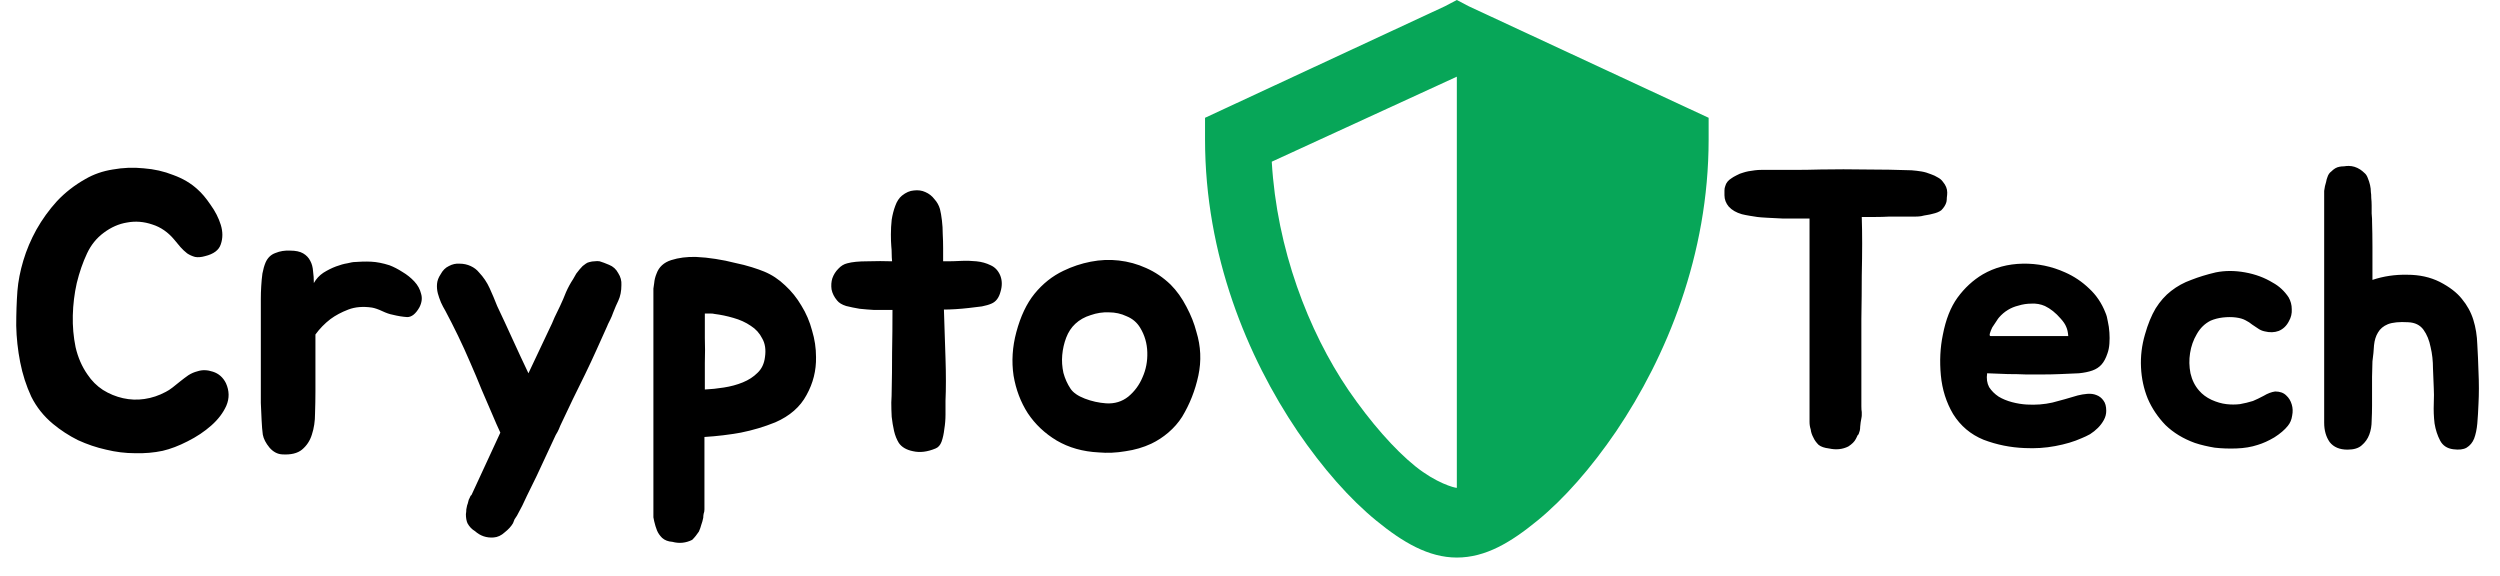
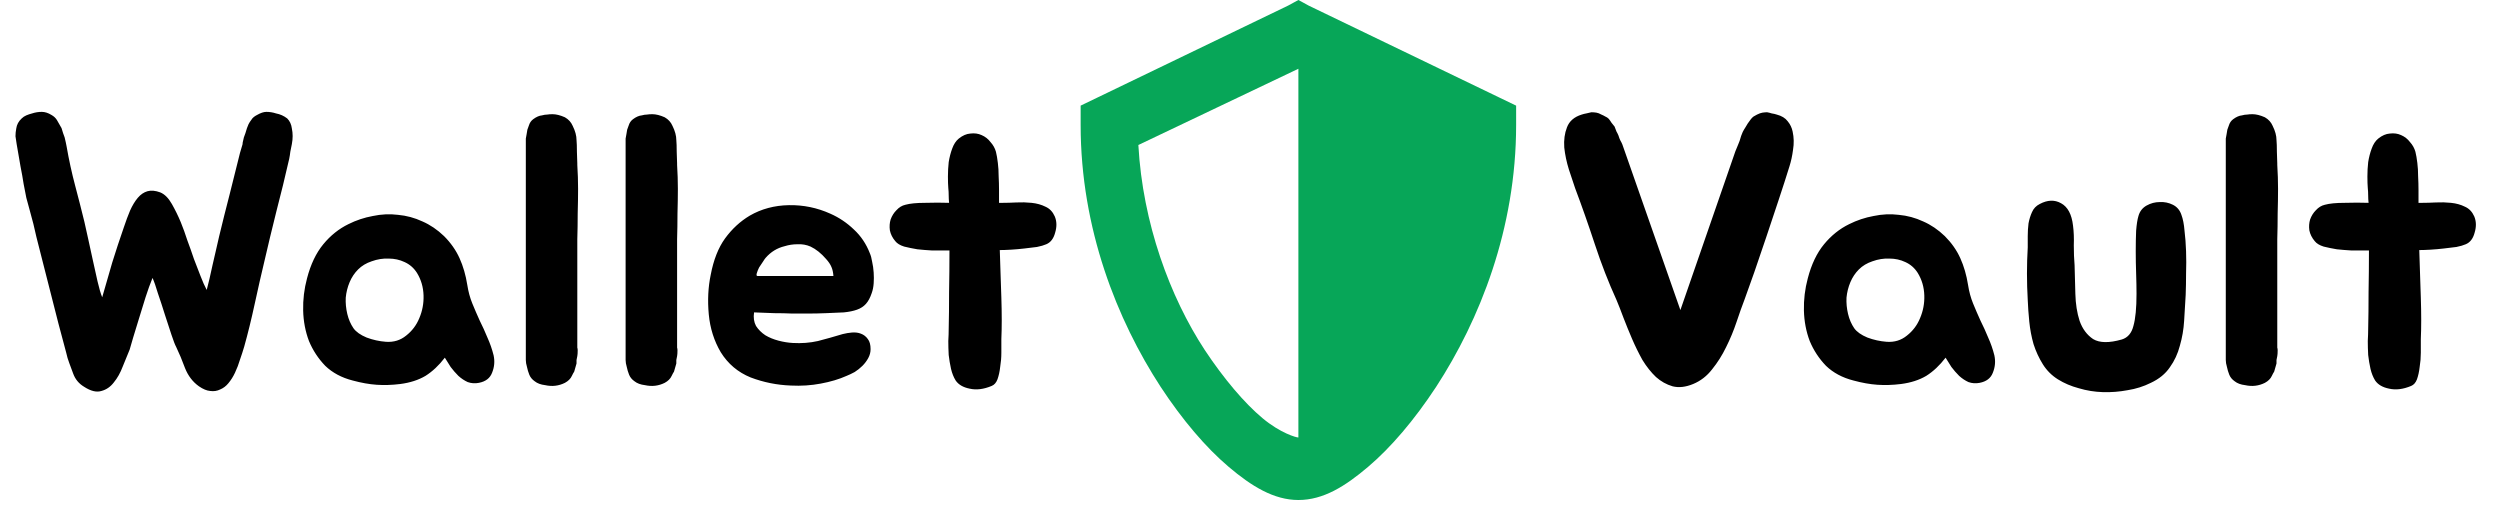
- <svg xmlns="http://www.w3.org/2000/svg" width="139" height="32" viewBox="0 0 139 32" fill="none">
-   <path d="M81 0L80.335 0.349L68.085 6.045L67 6.549V7.75C67 14.182 69.345 19.84 72.145 23.986C73.545 26.04 75.05 27.745 76.52 28.946C77.99 30.148 79.425 31 81 31C82.61 31 84.01 30.148 85.48 28.946C86.95 27.745 88.455 26.04 89.855 23.986C92.655 19.84 95 14.182 95 7.75V6.549L93.915 6.045L81.665 0.349L81 0ZM81 4.224V27.125C80.86 27.125 79.845 26.854 78.69 25.924C77.535 24.994 76.205 23.483 74.98 21.7C72.74 18.406 70.99 13.834 70.71 8.99L81 4.263V4.224Z" fill="#07A658" />
-   <path d="M12.562 21.304C12.753 21.729 12.76 22.147 12.584 22.558C12.408 22.954 12.129 23.321 11.748 23.658C11.367 23.995 10.927 24.289 10.428 24.538C9.944 24.787 9.482 24.963 9.042 25.066C8.558 25.169 8.045 25.213 7.502 25.198C6.974 25.198 6.439 25.132 5.896 25C5.368 24.883 4.847 24.707 4.334 24.472C3.835 24.223 3.373 23.922 2.948 23.57C2.435 23.145 2.031 22.639 1.738 22.052C1.459 21.451 1.254 20.813 1.122 20.138C0.99 19.463 0.917 18.789 0.902 18.114C0.902 17.425 0.924 16.779 0.968 16.178C1.012 15.635 1.122 15.071 1.298 14.484C1.474 13.897 1.716 13.325 2.024 12.768C2.347 12.196 2.728 11.668 3.168 11.184C3.623 10.7 4.151 10.289 4.752 9.952C5.207 9.688 5.713 9.512 6.27 9.424C6.842 9.321 7.414 9.299 7.986 9.358C8.573 9.402 9.123 9.527 9.636 9.732C10.164 9.923 10.611 10.187 10.978 10.524C11.213 10.729 11.455 11.015 11.704 11.382C11.968 11.749 12.159 12.123 12.276 12.504C12.393 12.885 12.393 13.245 12.276 13.582C12.173 13.905 11.88 14.125 11.396 14.242C11.191 14.301 11.007 14.315 10.846 14.286C10.685 14.242 10.538 14.176 10.406 14.088C10.274 13.985 10.149 13.868 10.032 13.736C9.915 13.604 9.805 13.472 9.702 13.34C9.35 12.915 8.939 12.629 8.47 12.482C8.001 12.321 7.531 12.284 7.062 12.372C6.607 12.445 6.175 12.636 5.764 12.944C5.368 13.237 5.06 13.619 4.84 14.088C4.605 14.587 4.415 15.137 4.268 15.738C4.136 16.325 4.063 16.926 4.048 17.542C4.033 18.143 4.085 18.73 4.202 19.302C4.334 19.874 4.554 20.38 4.862 20.82C5.097 21.172 5.383 21.458 5.72 21.678C6.072 21.898 6.446 22.052 6.842 22.14C7.238 22.228 7.634 22.243 8.03 22.184C8.441 22.125 8.837 21.993 9.218 21.788C9.335 21.729 9.46 21.649 9.592 21.546C9.739 21.429 9.885 21.311 10.032 21.194C10.179 21.077 10.325 20.967 10.472 20.864C10.633 20.761 10.802 20.688 10.978 20.644C11.242 20.556 11.528 20.563 11.836 20.666C12.159 20.769 12.401 20.981 12.562 21.304ZM14.502 17.212C14.502 17.036 14.502 16.838 14.502 16.618C14.502 16.383 14.509 16.149 14.524 15.914C14.538 15.665 14.56 15.43 14.59 15.21C14.634 14.975 14.692 14.77 14.766 14.594C14.883 14.33 15.066 14.154 15.316 14.066C15.565 13.963 15.836 13.919 16.13 13.934C16.438 13.934 16.68 13.985 16.856 14.088C17.032 14.191 17.164 14.33 17.252 14.506C17.34 14.667 17.391 14.858 17.406 15.078C17.435 15.283 17.45 15.503 17.45 15.738C17.582 15.503 17.758 15.313 17.978 15.166C18.212 15.019 18.447 14.902 18.682 14.814C18.916 14.726 19.129 14.667 19.32 14.638C19.51 14.594 19.62 14.572 19.65 14.572C20.016 14.543 20.346 14.535 20.64 14.55C20.948 14.565 21.285 14.631 21.652 14.748C21.886 14.836 22.128 14.961 22.378 15.122C22.627 15.269 22.847 15.445 23.038 15.65C23.228 15.855 23.353 16.083 23.412 16.332C23.485 16.567 23.456 16.816 23.324 17.08C23.118 17.447 22.891 17.63 22.642 17.63C22.392 17.615 22.121 17.571 21.828 17.498C21.666 17.469 21.476 17.403 21.256 17.3C21.036 17.197 20.845 17.131 20.684 17.102C20.185 17.029 19.745 17.065 19.364 17.212C18.982 17.359 18.652 17.535 18.374 17.74C18.051 17.989 17.772 18.275 17.538 18.598V21.766C17.538 22.162 17.53 22.573 17.516 22.998C17.516 23.423 17.457 23.812 17.34 24.164C17.237 24.501 17.054 24.78 16.79 25C16.54 25.205 16.174 25.293 15.69 25.264C15.426 25.249 15.191 25.125 14.986 24.89C14.78 24.641 14.656 24.399 14.612 24.164C14.582 23.944 14.56 23.68 14.546 23.372C14.531 23.064 14.516 22.741 14.502 22.404C14.502 22.067 14.502 21.729 14.502 21.392C14.502 21.04 14.502 20.717 14.502 20.424V17.212ZM34.374 15.188C34.507 15.393 34.565 15.613 34.55 15.848C34.55 16.185 34.492 16.479 34.374 16.728C34.345 16.801 34.301 16.897 34.242 17.014C34.199 17.131 34.147 17.256 34.089 17.388C34.044 17.52 33.993 17.645 33.934 17.762C33.876 17.879 33.832 17.967 33.803 18.026L33.758 18.136C33.553 18.591 33.355 19.031 33.164 19.456C32.974 19.881 32.761 20.336 32.526 20.82C32.292 21.289 32.065 21.751 31.845 22.206C31.639 22.646 31.434 23.079 31.229 23.504C31.17 23.621 31.119 23.739 31.075 23.856C31.03 23.959 30.972 24.069 30.898 24.186L29.843 26.452C29.652 26.833 29.468 27.207 29.293 27.574C29.131 27.941 28.948 28.307 28.742 28.674C28.698 28.747 28.654 28.813 28.61 28.872C28.581 28.945 28.552 29.019 28.523 29.092C28.42 29.268 28.266 29.437 28.061 29.598C27.87 29.774 27.665 29.869 27.445 29.884C27.049 29.913 26.704 29.796 26.41 29.532C26.235 29.429 26.095 29.283 25.992 29.092C25.934 28.96 25.904 28.791 25.904 28.586C25.919 28.498 25.927 28.41 25.927 28.322C25.941 28.249 25.956 28.175 25.971 28.102C26 28.029 26.022 27.955 26.037 27.882C26.051 27.809 26.073 27.75 26.102 27.706C26.146 27.589 26.183 27.53 26.212 27.53L27.819 24.054C27.745 23.893 27.672 23.731 27.599 23.57C27.525 23.394 27.459 23.24 27.401 23.108C27.21 22.653 27.005 22.177 26.785 21.678C26.579 21.165 26.366 20.659 26.146 20.16C25.927 19.647 25.699 19.148 25.465 18.664C25.23 18.18 24.995 17.718 24.761 17.278C24.672 17.131 24.592 16.977 24.518 16.816C24.445 16.64 24.387 16.471 24.343 16.31C24.299 16.134 24.284 15.958 24.299 15.782C24.313 15.606 24.379 15.43 24.497 15.254C24.614 15.034 24.768 14.88 24.959 14.792C25.149 14.689 25.347 14.645 25.552 14.66C25.773 14.66 25.978 14.704 26.169 14.792C26.359 14.88 26.513 14.997 26.631 15.144C26.88 15.408 27.078 15.701 27.224 16.024C27.371 16.347 27.511 16.677 27.642 17.014C27.921 17.601 28.207 18.217 28.5 18.862C28.794 19.507 29.087 20.138 29.381 20.754L30.524 18.334C30.642 18.099 30.744 17.872 30.832 17.652C30.935 17.432 31.038 17.219 31.14 17.014C31.258 16.765 31.368 16.508 31.471 16.244C31.588 15.98 31.72 15.738 31.866 15.518C31.896 15.459 31.925 15.408 31.954 15.364C31.984 15.32 32.013 15.269 32.042 15.21C32.175 15.034 32.292 14.895 32.395 14.792C32.468 14.733 32.526 14.689 32.571 14.66C32.629 14.616 32.695 14.587 32.769 14.572C32.871 14.543 32.967 14.528 33.054 14.528C33.157 14.513 33.252 14.513 33.34 14.528C33.487 14.572 33.663 14.638 33.868 14.726C34.089 14.814 34.257 14.968 34.374 15.188ZM42.489 15.1C42.915 15.276 43.303 15.533 43.655 15.87C44.007 16.193 44.308 16.567 44.557 16.992C44.821 17.417 45.019 17.879 45.151 18.378C45.298 18.862 45.371 19.353 45.371 19.852C45.386 20.6 45.21 21.304 44.843 21.964C44.491 22.624 43.912 23.13 43.105 23.482C42.489 23.731 41.851 23.922 41.191 24.054C40.546 24.171 39.871 24.252 39.167 24.296V28.322C39.167 28.41 39.153 28.491 39.123 28.564C39.109 28.637 39.101 28.711 39.101 28.784C39.072 28.931 39.035 29.063 38.991 29.18C38.962 29.297 38.918 29.422 38.859 29.554C38.801 29.642 38.742 29.723 38.683 29.796C38.625 29.869 38.559 29.943 38.485 30.016C38.133 30.192 37.767 30.229 37.385 30.126C37.151 30.111 36.96 30.038 36.813 29.906C36.681 29.774 36.586 29.635 36.527 29.488C36.469 29.341 36.417 29.173 36.373 28.982C36.359 28.909 36.344 28.835 36.329 28.762C36.329 28.703 36.329 28.637 36.329 28.564V16.31C36.329 16.222 36.329 16.134 36.329 16.046C36.344 15.943 36.359 15.841 36.373 15.738C36.388 15.562 36.432 15.386 36.505 15.21C36.637 14.843 36.909 14.594 37.319 14.462C37.73 14.33 38.192 14.271 38.705 14.286C39.057 14.301 39.417 14.337 39.783 14.396C40.165 14.455 40.524 14.528 40.861 14.616C41.213 14.689 41.529 14.77 41.807 14.858C42.086 14.946 42.313 15.027 42.489 15.1ZM42.533 19.852C42.592 19.441 42.541 19.097 42.379 18.818C42.233 18.525 42.02 18.29 41.741 18.114C41.463 17.923 41.14 17.777 40.773 17.674C40.421 17.571 40.069 17.498 39.717 17.454C39.673 17.439 39.6 17.432 39.497 17.432C39.409 17.432 39.307 17.432 39.189 17.432C39.189 17.901 39.189 18.356 39.189 18.796C39.204 19.221 39.204 19.683 39.189 20.182V21.656C39.527 21.641 39.879 21.605 40.245 21.546C40.627 21.487 40.979 21.392 41.301 21.26C41.624 21.128 41.895 20.952 42.115 20.732C42.35 20.512 42.489 20.219 42.533 19.852ZM55.606 15.298C55.723 15.577 55.731 15.885 55.628 16.222C55.54 16.559 55.371 16.779 55.122 16.882C54.99 16.941 54.814 16.992 54.594 17.036C54.374 17.065 54.132 17.095 53.868 17.124C53.619 17.153 53.369 17.175 53.12 17.19C52.871 17.205 52.658 17.212 52.482 17.212C52.497 17.652 52.511 18.107 52.526 18.576C52.541 19.031 52.555 19.478 52.57 19.918C52.585 20.358 52.592 20.783 52.592 21.194C52.592 21.59 52.585 21.949 52.57 22.272C52.57 22.492 52.57 22.749 52.57 23.042C52.57 23.321 52.548 23.592 52.504 23.856C52.475 24.12 52.423 24.355 52.35 24.56C52.277 24.751 52.167 24.875 52.02 24.934C51.565 25.125 51.147 25.176 50.766 25.088C50.399 25.015 50.135 24.861 49.974 24.626C49.857 24.435 49.769 24.215 49.71 23.966C49.651 23.702 49.607 23.438 49.578 23.174C49.563 22.895 49.556 22.631 49.556 22.382C49.571 22.118 49.578 21.891 49.578 21.7C49.593 21.084 49.6 20.387 49.6 19.61C49.615 18.818 49.622 18.026 49.622 17.234H49.292C49.116 17.234 48.889 17.234 48.61 17.234C48.346 17.219 48.075 17.197 47.796 17.168C47.532 17.124 47.283 17.073 47.048 17.014C46.813 16.941 46.645 16.838 46.542 16.706C46.381 16.515 46.278 16.31 46.234 16.09C46.205 15.87 46.219 15.665 46.278 15.474C46.351 15.269 46.461 15.093 46.608 14.946C46.755 14.785 46.923 14.682 47.114 14.638C47.378 14.565 47.752 14.528 48.236 14.528C48.72 14.513 49.175 14.513 49.6 14.528C49.585 14.381 49.578 14.242 49.578 14.11C49.578 13.963 49.571 13.824 49.556 13.692C49.541 13.516 49.534 13.296 49.534 13.032C49.534 12.753 49.549 12.482 49.578 12.218C49.622 11.939 49.688 11.683 49.776 11.448C49.864 11.199 49.989 11.008 50.15 10.876C50.37 10.7 50.59 10.605 50.81 10.59C51.045 10.561 51.257 10.59 51.448 10.678C51.653 10.766 51.822 10.898 51.954 11.074C52.101 11.235 52.203 11.419 52.262 11.624C52.306 11.8 52.343 12.013 52.372 12.262C52.401 12.497 52.416 12.746 52.416 13.01C52.431 13.274 52.438 13.538 52.438 13.802C52.438 14.066 52.438 14.308 52.438 14.528H52.658C52.878 14.528 53.135 14.521 53.428 14.506C53.721 14.491 54.007 14.499 54.286 14.528C54.579 14.557 54.843 14.631 55.078 14.748C55.313 14.851 55.489 15.034 55.606 15.298ZM59.126 15.056C59.61 14.821 60.116 14.653 60.644 14.55C61.172 14.447 61.693 14.425 62.206 14.484C62.734 14.543 63.24 14.682 63.724 14.902C64.223 15.122 64.677 15.43 65.088 15.826C65.425 16.163 65.719 16.574 65.968 17.058C66.218 17.527 66.401 17.989 66.518 18.444C66.767 19.251 66.804 20.065 66.628 20.886C66.452 21.707 66.151 22.47 65.726 23.174C65.521 23.497 65.264 23.79 64.956 24.054C64.663 24.303 64.347 24.509 64.01 24.67C63.57 24.875 63.093 25.015 62.58 25.088C62.067 25.176 61.568 25.198 61.084 25.154C60.204 25.11 59.427 24.89 58.752 24.494C58.092 24.098 57.557 23.592 57.146 22.976C56.75 22.36 56.486 21.663 56.354 20.886C56.237 20.094 56.288 19.287 56.508 18.466C56.743 17.586 57.08 16.875 57.52 16.332C57.975 15.775 58.51 15.349 59.126 15.056ZM59.786 18.004C59.566 18.209 59.398 18.466 59.28 18.774C59.163 19.082 59.09 19.405 59.06 19.742C59.031 20.065 59.053 20.395 59.126 20.732C59.214 21.055 59.346 21.348 59.522 21.612C59.669 21.832 59.933 22.015 60.314 22.162C60.696 22.309 61.092 22.397 61.502 22.426C61.971 22.455 62.382 22.331 62.734 22.052C63.086 21.759 63.35 21.399 63.526 20.974C63.717 20.549 63.805 20.087 63.79 19.588C63.776 19.089 63.644 18.635 63.394 18.224C63.218 17.931 62.969 17.718 62.646 17.586C62.338 17.439 62.008 17.366 61.656 17.366C61.319 17.351 60.981 17.403 60.644 17.52C60.307 17.623 60.021 17.784 59.786 18.004Z" fill="black" />
-   <path d="M108.024 10.106C108.185 10.297 108.266 10.495 108.266 10.7C108.266 10.788 108.259 10.883 108.244 10.986C108.244 11.074 108.237 11.155 108.222 11.228C108.178 11.389 108.083 11.543 107.936 11.69C107.819 11.778 107.657 11.844 107.452 11.888C107.349 11.917 107.247 11.939 107.144 11.954C107.041 11.969 106.931 11.991 106.814 12.02C106.711 12.035 106.609 12.042 106.506 12.042C106.403 12.042 106.293 12.042 106.176 12.042H105.054C104.79 12.057 104.526 12.064 104.262 12.064C104.013 12.064 103.763 12.064 103.514 12.064C103.529 12.519 103.536 13.01 103.536 13.538C103.536 14.051 103.529 14.653 103.514 15.342C103.514 16.031 103.507 16.831 103.492 17.74C103.492 18.649 103.492 19.705 103.492 20.908V22.58C103.492 22.727 103.499 22.837 103.514 22.91C103.514 22.969 103.514 23.027 103.514 23.086C103.514 23.13 103.507 23.189 103.492 23.262C103.463 23.394 103.441 23.548 103.426 23.724C103.426 23.797 103.419 23.871 103.404 23.944C103.389 24.003 103.367 24.069 103.338 24.142C103.279 24.201 103.25 24.245 103.25 24.274L103.184 24.406C103.111 24.553 102.971 24.692 102.766 24.824C102.443 24.985 102.084 25.022 101.688 24.934C101.439 24.905 101.248 24.839 101.116 24.736C100.984 24.604 100.889 24.472 100.83 24.34C100.742 24.179 100.691 24.025 100.676 23.878C100.632 23.746 100.61 23.607 100.61 23.46V12.152C100.522 12.152 100.339 12.152 100.06 12.152C99.781 12.152 99.481 12.152 99.158 12.152C98.85 12.137 98.557 12.123 98.278 12.108C97.999 12.093 97.809 12.079 97.706 12.064C97.618 12.049 97.479 12.027 97.288 11.998C97.112 11.969 96.965 11.939 96.848 11.91C96.54 11.822 96.298 11.683 96.122 11.492C95.961 11.301 95.88 11.089 95.88 10.854C95.88 10.766 95.88 10.678 95.88 10.59C95.88 10.502 95.895 10.421 95.924 10.348C95.968 10.172 96.085 10.025 96.276 9.908C96.335 9.864 96.423 9.813 96.54 9.754C96.672 9.681 96.797 9.629 96.914 9.6C97.09 9.541 97.31 9.497 97.574 9.468C97.691 9.453 97.809 9.446 97.926 9.446C98.043 9.446 98.168 9.446 98.3 9.446C98.813 9.446 99.297 9.446 99.752 9.446C100.221 9.446 100.713 9.439 101.226 9.424C102.077 9.409 102.92 9.409 103.756 9.424C104.607 9.424 105.45 9.439 106.286 9.468C106.477 9.483 106.66 9.505 106.836 9.534C107.012 9.563 107.188 9.615 107.364 9.688C107.496 9.732 107.621 9.791 107.738 9.864C107.855 9.923 107.951 10.003 108.024 10.106ZM115.523 21.986C115.699 21.942 115.875 21.913 116.051 21.898C116.242 21.883 116.411 21.905 116.557 21.964C116.719 22.023 116.851 22.125 116.953 22.272C117.056 22.404 117.107 22.595 117.107 22.844C117.107 23.02 117.063 23.189 116.975 23.35C116.887 23.511 116.777 23.658 116.645 23.79C116.513 23.922 116.367 24.039 116.205 24.142C116.044 24.23 115.89 24.303 115.743 24.362C115.318 24.553 114.827 24.699 114.269 24.802C113.727 24.905 113.162 24.941 112.575 24.912C111.783 24.883 111.021 24.729 110.287 24.45C109.569 24.157 109.004 23.68 108.593 23.02C108.212 22.375 107.985 21.656 107.911 20.864C107.838 20.072 107.875 19.324 108.021 18.62C108.183 17.769 108.454 17.08 108.835 16.552C109.231 16.009 109.701 15.577 110.243 15.254C110.903 14.873 111.644 14.675 112.465 14.66C113.287 14.645 114.071 14.807 114.819 15.144C115.318 15.364 115.765 15.665 116.161 16.046C116.557 16.413 116.858 16.86 117.063 17.388C117.122 17.52 117.166 17.681 117.195 17.872C117.239 18.063 117.269 18.268 117.283 18.488C117.298 18.693 117.298 18.899 117.283 19.104C117.269 19.309 117.232 19.493 117.173 19.654C117.085 19.918 116.975 20.123 116.843 20.27C116.711 20.417 116.543 20.527 116.337 20.6C116.132 20.673 115.883 20.725 115.589 20.754C115.311 20.769 114.973 20.783 114.577 20.798C114.225 20.813 113.895 20.82 113.587 20.82C113.279 20.82 112.964 20.82 112.641 20.82C112.319 20.805 111.981 20.798 111.629 20.798C111.292 20.783 110.911 20.769 110.485 20.754C110.441 21.047 110.478 21.304 110.595 21.524C110.727 21.729 110.903 21.905 111.123 22.052C111.343 22.184 111.593 22.287 111.871 22.36C112.15 22.433 112.421 22.477 112.685 22.492C113.184 22.521 113.661 22.485 114.115 22.382C114.57 22.265 115.039 22.133 115.523 21.986ZM114.577 17.718C114.299 17.395 114.005 17.161 113.697 17.014C113.463 16.911 113.213 16.867 112.949 16.882C112.7 16.882 112.458 16.919 112.223 16.992C111.798 17.095 111.439 17.315 111.145 17.652C111.116 17.681 111.065 17.755 110.991 17.872C110.918 17.975 110.845 18.085 110.771 18.202C110.713 18.319 110.669 18.429 110.639 18.532C110.61 18.635 110.625 18.686 110.683 18.686H114.995C114.981 18.481 114.944 18.312 114.885 18.18C114.827 18.033 114.724 17.879 114.577 17.718ZM127.246 16.53C127.363 16.735 127.422 16.955 127.422 17.19C127.436 17.425 127.385 17.645 127.268 17.85C127.136 18.114 126.945 18.297 126.696 18.4C126.461 18.488 126.197 18.495 125.904 18.422C125.772 18.393 125.654 18.341 125.552 18.268C125.449 18.195 125.339 18.121 125.222 18.048C125.119 17.96 124.994 17.879 124.848 17.806C124.716 17.733 124.54 17.681 124.32 17.652C124.1 17.623 123.858 17.623 123.594 17.652C123.344 17.681 123.117 17.74 122.912 17.828C122.589 17.989 122.332 18.239 122.142 18.576C121.951 18.899 121.826 19.251 121.768 19.632C121.709 19.999 121.716 20.373 121.79 20.754C121.878 21.135 122.039 21.458 122.274 21.722C122.45 21.927 122.677 22.096 122.956 22.228C123.249 22.36 123.528 22.441 123.792 22.47C124.041 22.499 124.29 22.499 124.54 22.47C124.789 22.426 125.031 22.367 125.266 22.294C125.442 22.221 125.64 22.125 125.86 22.008C126.08 21.876 126.292 21.795 126.498 21.766C126.762 21.766 126.967 21.839 127.114 21.986C127.26 22.118 127.363 22.287 127.422 22.492C127.48 22.683 127.488 22.888 127.444 23.108C127.414 23.328 127.334 23.519 127.202 23.68C127.026 23.9 126.776 24.113 126.454 24.318C126.131 24.509 125.823 24.648 125.53 24.736C125.178 24.853 124.782 24.919 124.342 24.934C123.916 24.949 123.513 24.934 123.132 24.89C122.956 24.861 122.772 24.824 122.582 24.78C122.391 24.736 122.208 24.685 122.032 24.626C121.386 24.391 120.844 24.061 120.404 23.636C119.978 23.196 119.648 22.705 119.414 22.162C119.194 21.619 119.069 21.04 119.04 20.424C119.01 19.808 119.084 19.199 119.26 18.598C119.421 18.026 119.619 17.542 119.854 17.146C120.103 16.75 120.389 16.427 120.712 16.178C121.049 15.914 121.423 15.709 121.834 15.562C122.244 15.401 122.699 15.261 123.198 15.144C123.711 15.041 124.254 15.041 124.826 15.144C125.398 15.247 125.911 15.437 126.366 15.716C126.718 15.907 127.011 16.178 127.246 16.53ZM137.804 20.666C137.818 20.959 137.826 21.267 137.826 21.59C137.826 21.898 137.818 22.184 137.804 22.448C137.789 22.844 137.767 23.211 137.738 23.548C137.708 23.871 137.65 24.149 137.562 24.384C137.474 24.604 137.334 24.773 137.144 24.89C136.968 24.993 136.718 25.022 136.396 24.978C136.058 24.934 135.816 24.773 135.67 24.494C135.523 24.215 135.42 23.9 135.362 23.548C135.318 23.181 135.303 22.815 135.318 22.448C135.332 22.081 135.332 21.795 135.318 21.59C135.303 21.267 135.288 20.901 135.274 20.49C135.274 20.065 135.23 19.669 135.142 19.302C135.068 18.921 134.936 18.598 134.746 18.334C134.555 18.07 134.269 17.931 133.888 17.916C133.404 17.887 133.03 17.923 132.766 18.026C132.516 18.129 132.333 18.283 132.216 18.488C132.098 18.679 132.025 18.913 131.996 19.192C131.981 19.471 131.952 19.771 131.908 20.094L131.886 20.952V22.558C131.886 22.822 131.878 23.101 131.864 23.394C131.864 23.673 131.82 23.929 131.732 24.164C131.644 24.399 131.504 24.597 131.314 24.758C131.138 24.919 130.874 25 130.522 25C130.082 25 129.752 24.861 129.532 24.582C129.326 24.289 129.224 23.929 129.224 23.504V10.854C129.224 10.766 129.224 10.685 129.224 10.612C129.238 10.524 129.253 10.436 129.268 10.348C129.297 10.26 129.319 10.179 129.334 10.106C129.348 10.018 129.37 9.937 129.4 9.864C129.444 9.717 129.517 9.607 129.62 9.534C129.693 9.461 129.766 9.402 129.84 9.358C129.913 9.314 129.994 9.285 130.082 9.27C130.155 9.255 130.236 9.248 130.324 9.248C130.412 9.233 130.5 9.226 130.588 9.226C130.808 9.226 131.02 9.292 131.226 9.424C131.314 9.483 131.394 9.549 131.468 9.622C131.541 9.681 131.6 9.769 131.644 9.886C131.761 10.165 131.82 10.429 131.82 10.678C131.834 10.751 131.842 10.861 131.842 11.008C131.856 11.14 131.864 11.279 131.864 11.426C131.864 11.573 131.864 11.719 131.864 11.866C131.878 11.998 131.886 12.101 131.886 12.174V12.284C131.9 12.753 131.908 13.23 131.908 13.714C131.908 14.198 131.908 14.689 131.908 15.188V15.562C132.524 15.357 133.169 15.261 133.844 15.276C134.518 15.276 135.12 15.408 135.648 15.672C136.19 15.951 136.601 16.266 136.88 16.618C137.173 16.97 137.386 17.359 137.518 17.784C137.65 18.209 137.723 18.664 137.738 19.148C137.767 19.632 137.789 20.138 137.804 20.666Z" fill="black" />
+ <svg xmlns="http://www.w3.org/2000/svg" width="155" height="32" viewBox="0 0 155 32" fill="none">
+   <path d="M18.096 7.968C18.16 8.272 18.16 8.592 18.096 8.928C18.064 9.088 18.032 9.248 18 9.408C17.984 9.552 17.96 9.704 17.928 9.864L17.904 9.96C17.68 10.952 17.424 12 17.136 13.104C16.864 14.192 16.616 15.224 16.392 16.2C16.2 17 16 17.88 15.792 18.84C15.584 19.8 15.368 20.68 15.144 21.48C15.064 21.752 14.976 22.024 14.88 22.296C14.8 22.568 14.696 22.84 14.568 23.112C14.456 23.352 14.32 23.568 14.16 23.76C14.016 23.936 13.848 24.064 13.656 24.144C13.464 24.24 13.256 24.272 13.032 24.24C12.824 24.224 12.592 24.128 12.336 23.952C11.952 23.68 11.664 23.304 11.472 22.824C11.296 22.344 11.112 21.904 10.92 21.504C10.856 21.392 10.76 21.144 10.632 20.76C10.504 20.376 10.368 19.96 10.224 19.512C10.08 19.048 9.936 18.608 9.792 18.192C9.664 17.76 9.552 17.44 9.456 17.232C9.312 17.584 9.168 17.984 9.024 18.432C8.88 18.88 8.744 19.32 8.616 19.752C8.488 20.184 8.368 20.576 8.256 20.928C8.16 21.264 8.088 21.512 8.04 21.672C7.912 21.992 7.768 22.344 7.608 22.728C7.464 23.112 7.28 23.44 7.056 23.712C6.848 23.984 6.592 24.16 6.288 24.24C5.984 24.336 5.624 24.248 5.208 23.976C4.888 23.784 4.664 23.512 4.536 23.16C4.456 22.936 4.376 22.72 4.296 22.512C4.216 22.304 4.152 22.088 4.104 21.864L3.624 20.064L2.64 16.2C2.512 15.704 2.384 15.2 2.256 14.688C2.144 14.16 2.008 13.616 1.848 13.056C1.768 12.784 1.696 12.52 1.632 12.264C1.584 11.992 1.528 11.704 1.464 11.4C1.416 11.08 1.352 10.72 1.272 10.32C1.208 9.92 1.128 9.456 1.032 8.928C1 8.752 0.976 8.592 0.96 8.448C0.96 8.288 0.976 8.128 1.008 7.968C1.04 7.728 1.152 7.52 1.344 7.344C1.424 7.264 1.52 7.2 1.632 7.152C1.744 7.104 1.864 7.064 1.992 7.032C2.184 6.968 2.384 6.936 2.592 6.936C2.784 6.936 2.984 7 3.192 7.128C3.336 7.208 3.448 7.312 3.528 7.44L3.816 7.944C3.848 8.056 3.88 8.16 3.912 8.256C3.944 8.336 3.976 8.424 4.008 8.52C4.04 8.632 4.064 8.736 4.08 8.832C4.096 8.912 4.112 8.992 4.128 9.072C4.272 9.904 4.448 10.712 4.656 11.496C4.864 12.28 5.056 13.032 5.232 13.752C5.296 14.04 5.376 14.4 5.472 14.832C5.568 15.248 5.664 15.688 5.76 16.152C5.856 16.6 5.952 17.032 6.048 17.448C6.144 17.864 6.24 18.192 6.336 18.432C6.544 17.712 6.752 16.992 6.96 16.272C7.184 15.552 7.424 14.824 7.68 14.088C7.808 13.704 7.936 13.36 8.064 13.056C8.208 12.736 8.368 12.472 8.544 12.264C8.72 12.056 8.92 11.92 9.144 11.856C9.368 11.792 9.632 11.816 9.936 11.928C10.208 12.04 10.448 12.28 10.656 12.648C10.864 13.016 11.048 13.392 11.208 13.776C11.352 14.128 11.488 14.504 11.616 14.904C11.76 15.288 11.896 15.672 12.024 16.056C12.168 16.424 12.304 16.776 12.432 17.112C12.56 17.448 12.688 17.736 12.816 17.976C12.864 17.8 12.92 17.576 12.984 17.304C13.048 17.032 13.112 16.744 13.176 16.44C13.256 16.12 13.328 15.808 13.392 15.504C13.456 15.2 13.52 14.92 13.584 14.664C13.792 13.8 14.008 12.936 14.232 12.072C14.456 11.192 14.672 10.328 14.88 9.48L15 9.072C15.032 8.992 15.048 8.912 15.048 8.832C15.064 8.736 15.088 8.632 15.12 8.52C15.152 8.424 15.184 8.336 15.216 8.256C15.248 8.16 15.28 8.056 15.312 7.944C15.344 7.864 15.376 7.784 15.408 7.704C15.456 7.608 15.512 7.52 15.576 7.44C15.624 7.36 15.68 7.296 15.744 7.248C15.808 7.2 15.872 7.16 15.936 7.128C16.16 7 16.352 6.936 16.512 6.936C16.72 6.936 16.92 6.968 17.112 7.032C17.368 7.08 17.6 7.184 17.808 7.344C17.968 7.504 18.064 7.712 18.096 7.968ZM21.604 13.896C22.084 13.656 22.588 13.488 23.116 13.392C23.644 13.28 24.164 13.256 24.676 13.32C25.204 13.368 25.708 13.504 26.188 13.728C26.668 13.936 27.116 14.24 27.532 14.64C27.948 15.056 28.268 15.512 28.492 16.008C28.716 16.504 28.876 17.056 28.972 17.664C29.036 18.08 29.14 18.464 29.284 18.816C29.428 19.168 29.58 19.52 29.74 19.872C29.916 20.224 30.076 20.576 30.22 20.928C30.38 21.28 30.508 21.648 30.604 22.032C30.684 22.4 30.652 22.76 30.508 23.112C30.38 23.448 30.108 23.656 29.692 23.736C29.452 23.784 29.22 23.768 28.996 23.688C28.788 23.592 28.596 23.464 28.42 23.304C28.244 23.128 28.084 22.944 27.94 22.752C27.812 22.544 27.692 22.352 27.58 22.176C27.212 22.656 26.812 23.032 26.38 23.304C25.948 23.56 25.428 23.728 24.82 23.808C24.308 23.872 23.82 23.888 23.356 23.856C22.892 23.824 22.396 23.736 21.868 23.592C21.18 23.416 20.612 23.112 20.164 22.68C19.732 22.232 19.396 21.72 19.156 21.144C18.932 20.552 18.812 19.92 18.796 19.248C18.78 18.576 18.86 17.912 19.036 17.256C19.26 16.392 19.596 15.688 20.044 15.144C20.492 14.6 21.012 14.184 21.604 13.896ZM22.204 16.704C21.98 16.928 21.804 17.192 21.676 17.496C21.548 17.8 21.468 18.12 21.436 18.456C21.42 18.792 21.452 19.128 21.532 19.464C21.612 19.8 21.74 20.096 21.916 20.352C22.076 20.576 22.348 20.768 22.732 20.928C23.116 21.072 23.516 21.16 23.932 21.192C24.412 21.224 24.828 21.096 25.18 20.808C25.548 20.52 25.82 20.16 25.996 19.728C26.188 19.28 26.276 18.808 26.26 18.312C26.244 17.8 26.108 17.336 25.852 16.92C25.66 16.616 25.404 16.392 25.084 16.248C24.78 16.104 24.452 16.032 24.1 16.032C23.748 16.016 23.396 16.072 23.044 16.2C22.708 16.312 22.428 16.48 22.204 16.704ZM35.793 22.08C35.777 22.16 35.761 22.24 35.745 22.32C35.745 22.384 35.745 22.456 35.745 22.536L35.601 23.04C35.569 23.104 35.545 23.144 35.529 23.16L35.457 23.304C35.377 23.48 35.233 23.624 35.025 23.736C34.641 23.928 34.233 23.976 33.801 23.88C33.529 23.848 33.313 23.768 33.153 23.64C32.993 23.528 32.881 23.392 32.817 23.232C32.753 23.072 32.705 22.912 32.673 22.752C32.625 22.592 32.601 22.448 32.601 22.32V8.88C32.601 8.768 32.601 8.672 32.601 8.592C32.617 8.496 32.633 8.408 32.649 8.328C32.665 8.216 32.681 8.12 32.697 8.04C32.729 7.96 32.761 7.872 32.793 7.776C32.841 7.616 32.929 7.488 33.057 7.392C33.249 7.248 33.433 7.168 33.609 7.152C33.721 7.12 33.825 7.104 33.921 7.104C34.017 7.088 34.129 7.08 34.257 7.08C34.481 7.08 34.737 7.144 35.025 7.272C35.249 7.4 35.409 7.576 35.505 7.8C35.665 8.12 35.745 8.416 35.745 8.688C35.761 8.848 35.769 9.088 35.769 9.408C35.785 9.728 35.793 9.968 35.793 10.128V10.224C35.825 10.736 35.841 11.232 35.841 11.712C35.841 12.176 35.833 12.688 35.817 13.248C35.817 13.792 35.809 14.32 35.793 14.832C35.793 15.328 35.793 15.824 35.793 16.32V21.36C35.793 21.424 35.793 21.488 35.793 21.552C35.809 21.6 35.817 21.656 35.817 21.72C35.817 21.88 35.809 22 35.793 22.08ZM41.98 22.08C41.964 22.16 41.948 22.24 41.932 22.32C41.932 22.384 41.932 22.456 41.932 22.536L41.788 23.04C41.756 23.104 41.732 23.144 41.716 23.16L41.644 23.304C41.564 23.48 41.42 23.624 41.212 23.736C40.828 23.928 40.42 23.976 39.988 23.88C39.716 23.848 39.5 23.768 39.34 23.64C39.18 23.528 39.068 23.392 39.004 23.232C38.94 23.072 38.892 22.912 38.86 22.752C38.812 22.592 38.788 22.448 38.788 22.32V8.88C38.788 8.768 38.788 8.672 38.788 8.592C38.804 8.496 38.82 8.408 38.836 8.328C38.852 8.216 38.868 8.12 38.884 8.04C38.916 7.96 38.948 7.872 38.98 7.776C39.028 7.616 39.116 7.488 39.244 7.392C39.436 7.248 39.62 7.168 39.796 7.152C39.908 7.12 40.012 7.104 40.108 7.104C40.204 7.088 40.316 7.08 40.444 7.08C40.668 7.08 40.924 7.144 41.212 7.272C41.436 7.4 41.596 7.576 41.692 7.8C41.852 8.12 41.932 8.416 41.932 8.688C41.948 8.848 41.956 9.088 41.956 9.408C41.972 9.728 41.98 9.968 41.98 10.128V10.224C42.012 10.736 42.028 11.232 42.028 11.712C42.028 12.176 42.02 12.688 42.004 13.248C42.004 13.792 41.996 14.32 41.98 14.832C41.98 15.328 41.98 15.824 41.98 16.32V21.36C41.98 21.424 41.98 21.488 41.98 21.552C41.996 21.6 42.004 21.656 42.004 21.72C42.004 21.88 41.996 22 41.98 22.08ZM52.248 20.712C52.44 20.664 52.632 20.632 52.824 20.616C53.032 20.6 53.216 20.624 53.376 20.688C53.552 20.752 53.696 20.864 53.808 21.024C53.92 21.168 53.976 21.376 53.976 21.648C53.976 21.84 53.928 22.024 53.832 22.2C53.736 22.376 53.616 22.536 53.472 22.68C53.328 22.824 53.168 22.952 52.992 23.064C52.816 23.16 52.648 23.24 52.488 23.304C52.024 23.512 51.488 23.672 50.88 23.784C50.288 23.896 49.672 23.936 49.032 23.904C48.168 23.872 47.336 23.704 46.536 23.4C45.752 23.08 45.136 22.56 44.688 21.84C44.272 21.136 44.024 20.352 43.944 19.488C43.864 18.624 43.904 17.808 44.064 17.04C44.24 16.112 44.536 15.36 44.952 14.784C45.384 14.192 45.896 13.72 46.488 13.368C47.208 12.952 48.016 12.736 48.912 12.72C49.808 12.704 50.664 12.88 51.48 13.248C52.024 13.488 52.512 13.816 52.944 14.232C53.376 14.632 53.704 15.12 53.928 15.696C53.992 15.84 54.04 16.016 54.072 16.224C54.12 16.432 54.152 16.656 54.168 16.896C54.184 17.12 54.184 17.344 54.168 17.568C54.152 17.792 54.112 17.992 54.048 18.168C53.952 18.456 53.832 18.68 53.688 18.84C53.544 19 53.36 19.12 53.136 19.2C52.912 19.28 52.64 19.336 52.32 19.368C52.016 19.384 51.648 19.4 51.216 19.416C50.832 19.432 50.472 19.44 50.136 19.44C49.8 19.44 49.456 19.44 49.104 19.44C48.752 19.424 48.384 19.416 48 19.416C47.632 19.4 47.216 19.384 46.752 19.368C46.704 19.688 46.744 19.968 46.872 20.208C47.016 20.432 47.208 20.624 47.448 20.784C47.688 20.928 47.96 21.04 48.264 21.12C48.568 21.2 48.864 21.248 49.152 21.264C49.696 21.296 50.216 21.256 50.712 21.144C51.208 21.016 51.72 20.872 52.248 20.712ZM51.216 16.056C50.912 15.704 50.592 15.448 50.256 15.288C50 15.176 49.728 15.128 49.44 15.144C49.168 15.144 48.904 15.184 48.648 15.264C48.184 15.376 47.792 15.616 47.472 15.984C47.44 16.016 47.384 16.096 47.304 16.224C47.224 16.336 47.144 16.456 47.064 16.584C47 16.712 46.952 16.832 46.92 16.944C46.888 17.056 46.904 17.112 46.968 17.112H51.672C51.656 16.888 51.616 16.704 51.552 16.56C51.488 16.4 51.376 16.232 51.216 16.056ZM65.395 13.416C65.523 13.72 65.531 14.056 65.419 14.424C65.323 14.792 65.139 15.032 64.868 15.144C64.724 15.208 64.531 15.264 64.291 15.312C64.052 15.344 63.788 15.376 63.499 15.408C63.227 15.44 62.956 15.464 62.684 15.48C62.411 15.496 62.179 15.504 61.987 15.504C62.004 15.984 62.02 16.48 62.035 16.992C62.051 17.488 62.068 17.976 62.084 18.456C62.099 18.936 62.108 19.4 62.108 19.848C62.108 20.28 62.099 20.672 62.084 21.024C62.084 21.264 62.084 21.544 62.084 21.864C62.084 22.168 62.059 22.464 62.011 22.752C61.98 23.04 61.923 23.296 61.843 23.52C61.764 23.728 61.644 23.864 61.483 23.928C60.987 24.136 60.532 24.192 60.115 24.096C59.715 24.016 59.428 23.848 59.252 23.592C59.123 23.384 59.028 23.144 58.964 22.872C58.9 22.584 58.852 22.296 58.819 22.008C58.803 21.704 58.795 21.416 58.795 21.144C58.812 20.856 58.819 20.608 58.819 20.4C58.836 19.728 58.843 18.968 58.843 18.12C58.859 17.256 58.867 16.392 58.867 15.528H58.508C58.316 15.528 58.068 15.528 57.764 15.528C57.475 15.512 57.179 15.488 56.876 15.456C56.587 15.408 56.316 15.352 56.059 15.288C55.803 15.208 55.62 15.096 55.508 14.952C55.331 14.744 55.219 14.52 55.172 14.28C55.139 14.04 55.156 13.816 55.219 13.608C55.3 13.384 55.419 13.192 55.58 13.032C55.739 12.856 55.923 12.744 56.132 12.696C56.419 12.616 56.828 12.576 57.355 12.576C57.883 12.56 58.38 12.56 58.843 12.576C58.828 12.416 58.819 12.264 58.819 12.12C58.819 11.96 58.812 11.808 58.795 11.664C58.779 11.472 58.772 11.232 58.772 10.944C58.772 10.64 58.788 10.344 58.819 10.056C58.867 9.752 58.94 9.472 59.035 9.216C59.132 8.944 59.267 8.736 59.444 8.592C59.684 8.4 59.923 8.296 60.163 8.28C60.419 8.248 60.651 8.28 60.859 8.376C61.084 8.472 61.267 8.616 61.411 8.808C61.572 8.984 61.684 9.184 61.748 9.408C61.795 9.6 61.836 9.832 61.867 10.104C61.9 10.36 61.916 10.632 61.916 10.92C61.931 11.208 61.94 11.496 61.94 11.784C61.94 12.072 61.94 12.336 61.94 12.576H62.179C62.419 12.576 62.7 12.568 63.02 12.552C63.34 12.536 63.651 12.544 63.956 12.576C64.275 12.608 64.564 12.688 64.82 12.816C65.076 12.928 65.267 13.128 65.395 13.416Z" fill="black" />
+   <path d="M111.144 8.16C111.224 8.528 111.232 8.904 111.168 9.288C111.12 9.656 111.048 9.992 110.952 10.296C110.76 10.92 110.536 11.616 110.28 12.384C110.024 13.152 109.768 13.92 109.512 14.688C109.256 15.456 109.008 16.184 108.768 16.872C108.528 17.544 108.328 18.104 108.168 18.552C108.008 18.968 107.84 19.44 107.664 19.968C107.488 20.496 107.272 21.016 107.016 21.528C106.776 22.024 106.488 22.48 106.152 22.896C105.832 23.312 105.44 23.616 104.976 23.808C104.512 24 104.088 24.048 103.704 23.952C103.32 23.84 102.976 23.648 102.672 23.376C102.368 23.088 102.088 22.736 101.832 22.32C101.592 21.888 101.376 21.448 101.184 21C100.992 20.552 100.816 20.12 100.656 19.704C100.496 19.272 100.352 18.904 100.224 18.6C99.728 17.512 99.28 16.36 98.88 15.144C98.48 13.928 98.072 12.768 97.656 11.664C97.544 11.344 97.416 10.96 97.272 10.512C97.128 10.048 97.032 9.592 96.984 9.144C96.952 8.68 97.008 8.264 97.152 7.896C97.296 7.512 97.6 7.248 98.064 7.104C98.16 7.072 98.256 7.048 98.352 7.032C98.464 7 98.568 6.976 98.664 6.96C98.776 6.96 98.88 6.968 98.976 6.984C99.072 7 99.176 7.04 99.288 7.104C99.368 7.136 99.448 7.176 99.528 7.224C99.608 7.256 99.68 7.304 99.744 7.368C99.808 7.448 99.864 7.528 99.912 7.608C99.976 7.688 100.04 7.768 100.104 7.848C100.152 7.96 100.192 8.064 100.224 8.16C100.272 8.24 100.312 8.32 100.344 8.4C100.376 8.512 100.416 8.616 100.464 8.712C100.512 8.792 100.552 8.872 100.584 8.952L100.728 9.36L104.184 19.224L107.592 9.384L107.76 8.976C107.792 8.896 107.824 8.816 107.856 8.736C107.888 8.64 107.92 8.536 107.952 8.424C107.984 8.344 108.016 8.264 108.048 8.184C108.096 8.088 108.152 7.992 108.216 7.896C108.264 7.816 108.312 7.736 108.36 7.656C108.424 7.56 108.488 7.472 108.552 7.392C108.6 7.328 108.656 7.272 108.72 7.224C108.8 7.176 108.872 7.136 108.936 7.104C109.064 7.04 109.176 7 109.272 6.984C109.384 6.968 109.48 6.96 109.56 6.96C109.656 6.976 109.752 7 109.848 7.032C109.96 7.048 110.064 7.072 110.16 7.104C110.464 7.184 110.688 7.32 110.832 7.512C110.992 7.704 111.096 7.92 111.144 8.16ZM114.651 13.896C115.131 13.656 115.635 13.488 116.163 13.392C116.691 13.28 117.211 13.256 117.723 13.32C118.251 13.368 118.755 13.504 119.235 13.728C119.715 13.936 120.163 14.24 120.579 14.64C120.995 15.056 121.315 15.512 121.539 16.008C121.763 16.504 121.923 17.056 122.019 17.664C122.083 18.08 122.187 18.464 122.331 18.816C122.475 19.168 122.627 19.52 122.787 19.872C122.963 20.224 123.123 20.576 123.267 20.928C123.427 21.28 123.555 21.648 123.651 22.032C123.731 22.4 123.699 22.76 123.555 23.112C123.427 23.448 123.155 23.656 122.739 23.736C122.499 23.784 122.267 23.768 122.043 23.688C121.835 23.592 121.643 23.464 121.467 23.304C121.291 23.128 121.131 22.944 120.987 22.752C120.859 22.544 120.739 22.352 120.627 22.176C120.259 22.656 119.859 23.032 119.427 23.304C118.995 23.56 118.475 23.728 117.867 23.808C117.355 23.872 116.867 23.888 116.403 23.856C115.939 23.824 115.443 23.736 114.915 23.592C114.227 23.416 113.659 23.112 113.211 22.68C112.779 22.232 112.443 21.72 112.203 21.144C111.979 20.552 111.859 19.92 111.843 19.248C111.827 18.576 111.907 17.912 112.083 17.256C112.307 16.392 112.643 15.688 113.091 15.144C113.539 14.6 114.059 14.184 114.651 13.896ZM115.251 16.704C115.027 16.928 114.851 17.192 114.723 17.496C114.595 17.8 114.515 18.12 114.483 18.456C114.467 18.792 114.499 19.128 114.579 19.464C114.659 19.8 114.787 20.096 114.963 20.352C115.123 20.576 115.395 20.768 115.779 20.928C116.163 21.072 116.563 21.16 116.979 21.192C117.459 21.224 117.875 21.096 118.227 20.808C118.595 20.52 118.867 20.16 119.043 19.728C119.235 19.28 119.323 18.808 119.307 18.312C119.291 17.8 119.155 17.336 118.899 16.92C118.707 16.616 118.451 16.392 118.131 16.248C117.827 16.104 117.499 16.032 117.147 16.032C116.795 16.016 116.443 16.072 116.091 16.2C115.755 16.312 115.475 16.48 115.251 16.704ZM135.512 18.288C135.48 18.816 135.448 19.352 135.416 19.896C135.384 20.424 135.296 20.936 135.152 21.432C135.024 21.928 134.816 22.376 134.528 22.776C134.256 23.176 133.864 23.496 133.352 23.736C132.904 23.96 132.424 24.112 131.912 24.192C131.4 24.288 130.888 24.328 130.376 24.312C129.864 24.296 129.368 24.216 128.888 24.072C128.408 23.944 127.976 23.76 127.592 23.52C127.208 23.28 126.896 22.968 126.656 22.584C126.416 22.2 126.224 21.784 126.08 21.336C125.952 20.888 125.864 20.424 125.816 19.944C125.768 19.464 125.736 19.016 125.72 18.6C125.656 17.496 125.656 16.408 125.72 15.336C125.72 15.128 125.72 14.896 125.72 14.64C125.72 14.368 125.736 14.104 125.768 13.848C125.816 13.592 125.888 13.36 125.984 13.152C126.08 12.928 126.24 12.76 126.464 12.648C126.944 12.392 127.384 12.376 127.784 12.6C128.2 12.824 128.448 13.288 128.528 13.992C128.576 14.36 128.592 14.768 128.576 15.216C128.576 15.664 128.592 16.072 128.624 16.44C128.64 16.984 128.656 17.576 128.672 18.216C128.688 18.84 128.776 19.4 128.936 19.896C129.112 20.392 129.392 20.768 129.776 21.024C130.176 21.264 130.768 21.272 131.552 21.048C131.92 20.936 132.16 20.656 132.272 20.208C132.4 19.76 132.464 19.096 132.464 18.216C132.464 17.832 132.456 17.408 132.44 16.944C132.424 16.48 132.416 16.024 132.416 15.576C132.416 15.112 132.424 14.688 132.44 14.304C132.472 13.904 132.52 13.6 132.584 13.392C132.664 13.104 132.832 12.888 133.088 12.744C133.344 12.6 133.616 12.528 133.904 12.528C134.192 12.512 134.464 12.568 134.72 12.696C134.976 12.824 135.152 13.032 135.248 13.32C135.344 13.576 135.408 13.904 135.44 14.304C135.488 14.688 135.52 15.112 135.536 15.576C135.552 16.024 135.552 16.488 135.536 16.968C135.536 17.432 135.528 17.872 135.512 18.288ZM141.191 22.08C141.175 22.16 141.159 22.24 141.143 22.32C141.143 22.384 141.143 22.456 141.143 22.536L140.999 23.04C140.967 23.104 140.943 23.144 140.927 23.16L140.855 23.304C140.775 23.48 140.631 23.624 140.423 23.736C140.039 23.928 139.631 23.976 139.199 23.88C138.927 23.848 138.711 23.768 138.551 23.64C138.391 23.528 138.279 23.392 138.215 23.232C138.151 23.072 138.103 22.912 138.071 22.752C138.023 22.592 137.999 22.448 137.999 22.32V8.88C137.999 8.768 137.999 8.672 137.999 8.592C138.015 8.496 138.031 8.408 138.047 8.328C138.063 8.216 138.079 8.12 138.095 8.04C138.127 7.96 138.159 7.872 138.191 7.776C138.239 7.616 138.327 7.488 138.455 7.392C138.647 7.248 138.831 7.168 139.007 7.152C139.119 7.12 139.223 7.104 139.319 7.104C139.415 7.088 139.527 7.08 139.655 7.08C139.879 7.08 140.135 7.144 140.423 7.272C140.647 7.4 140.807 7.576 140.903 7.8C141.063 8.12 141.143 8.416 141.143 8.688C141.159 8.848 141.167 9.088 141.167 9.408C141.183 9.728 141.191 9.968 141.191 10.128V10.224C141.223 10.736 141.239 11.232 141.239 11.712C141.239 12.176 141.231 12.688 141.215 13.248C141.215 13.792 141.207 14.32 141.191 14.832C141.191 15.328 141.191 15.824 141.191 16.32V21.36C141.191 21.424 141.191 21.488 141.191 21.552C141.207 21.6 141.215 21.656 141.215 21.72C141.215 21.88 141.207 22 141.191 22.08ZM153.403 13.416C153.531 13.72 153.539 14.056 153.427 14.424C153.331 14.792 153.147 15.032 152.875 15.144C152.731 15.208 152.539 15.264 152.299 15.312C152.059 15.344 151.795 15.376 151.507 15.408C151.235 15.44 150.963 15.464 150.691 15.48C150.419 15.496 150.187 15.504 149.995 15.504C150.011 15.984 150.027 16.48 150.043 16.992C150.059 17.488 150.075 17.976 150.091 18.456C150.107 18.936 150.115 19.4 150.115 19.848C150.115 20.28 150.107 20.672 150.091 21.024C150.091 21.264 150.091 21.544 150.091 21.864C150.091 22.168 150.067 22.464 150.019 22.752C149.987 23.04 149.931 23.296 149.851 23.52C149.771 23.728 149.651 23.864 149.491 23.928C148.995 24.136 148.539 24.192 148.123 24.096C147.723 24.016 147.435 23.848 147.259 23.592C147.131 23.384 147.035 23.144 146.971 22.872C146.907 22.584 146.859 22.296 146.827 22.008C146.811 21.704 146.803 21.416 146.803 21.144C146.819 20.856 146.827 20.608 146.827 20.4C146.843 19.728 146.851 18.968 146.851 18.12C146.867 17.256 146.875 16.392 146.875 15.528H146.515C146.323 15.528 146.075 15.528 145.771 15.528C145.483 15.512 145.187 15.488 144.883 15.456C144.595 15.408 144.323 15.352 144.067 15.288C143.811 15.208 143.627 15.096 143.515 14.952C143.339 14.744 143.227 14.52 143.179 14.28C143.147 14.04 143.163 13.816 143.227 13.608C143.307 13.384 143.427 13.192 143.587 13.032C143.747 12.856 143.931 12.744 144.139 12.696C144.427 12.616 144.835 12.576 145.363 12.576C145.891 12.56 146.387 12.56 146.851 12.576C146.835 12.416 146.827 12.264 146.827 12.12C146.827 11.96 146.819 11.808 146.803 11.664C146.787 11.472 146.779 11.232 146.779 10.944C146.779 10.64 146.795 10.344 146.827 10.056C146.875 9.752 146.947 9.472 147.043 9.216C147.139 8.944 147.275 8.736 147.451 8.592C147.691 8.4 147.931 8.296 148.171 8.28C148.427 8.248 148.659 8.28 148.867 8.376C149.091 8.472 149.275 8.616 149.419 8.808C149.579 8.984 149.691 9.184 149.755 9.408C149.803 9.6 149.843 9.832 149.875 10.104C149.907 10.36 149.923 10.632 149.923 10.92C149.939 11.208 149.947 11.496 149.947 11.784C149.947 12.072 149.947 12.336 149.947 12.576H150.187C150.427 12.576 150.707 12.568 151.027 12.552C151.347 12.536 151.659 12.544 151.963 12.576C152.283 12.608 152.571 12.688 152.827 12.816C153.083 12.928 153.275 13.128 153.403 13.416Z" fill="black" />
+   <path d="M80.5 0L79.859 0.349L68.046 6.045L67 6.549V7.75C67 14.182 69.261 19.84 71.961 23.986C73.311 26.04 74.763 27.745 76.18 28.946C77.597 30.148 78.981 31 80.5 31C82.052 31 83.403 30.148 84.82 28.946C86.237 27.745 87.689 26.04 89.039 23.986C91.739 19.84 94 14.182 94 7.75V6.549L92.954 6.045L81.141 0.349L80.5 0ZM80.5 4.224V27.125C80.365 27.125 79.386 26.854 78.272 25.924C77.159 24.994 75.876 23.483 74.695 21.7C72.535 18.406 70.847 13.834 70.578 8.99L80.5 4.263V4.224Z" fill="#07A658" />
</svg>
